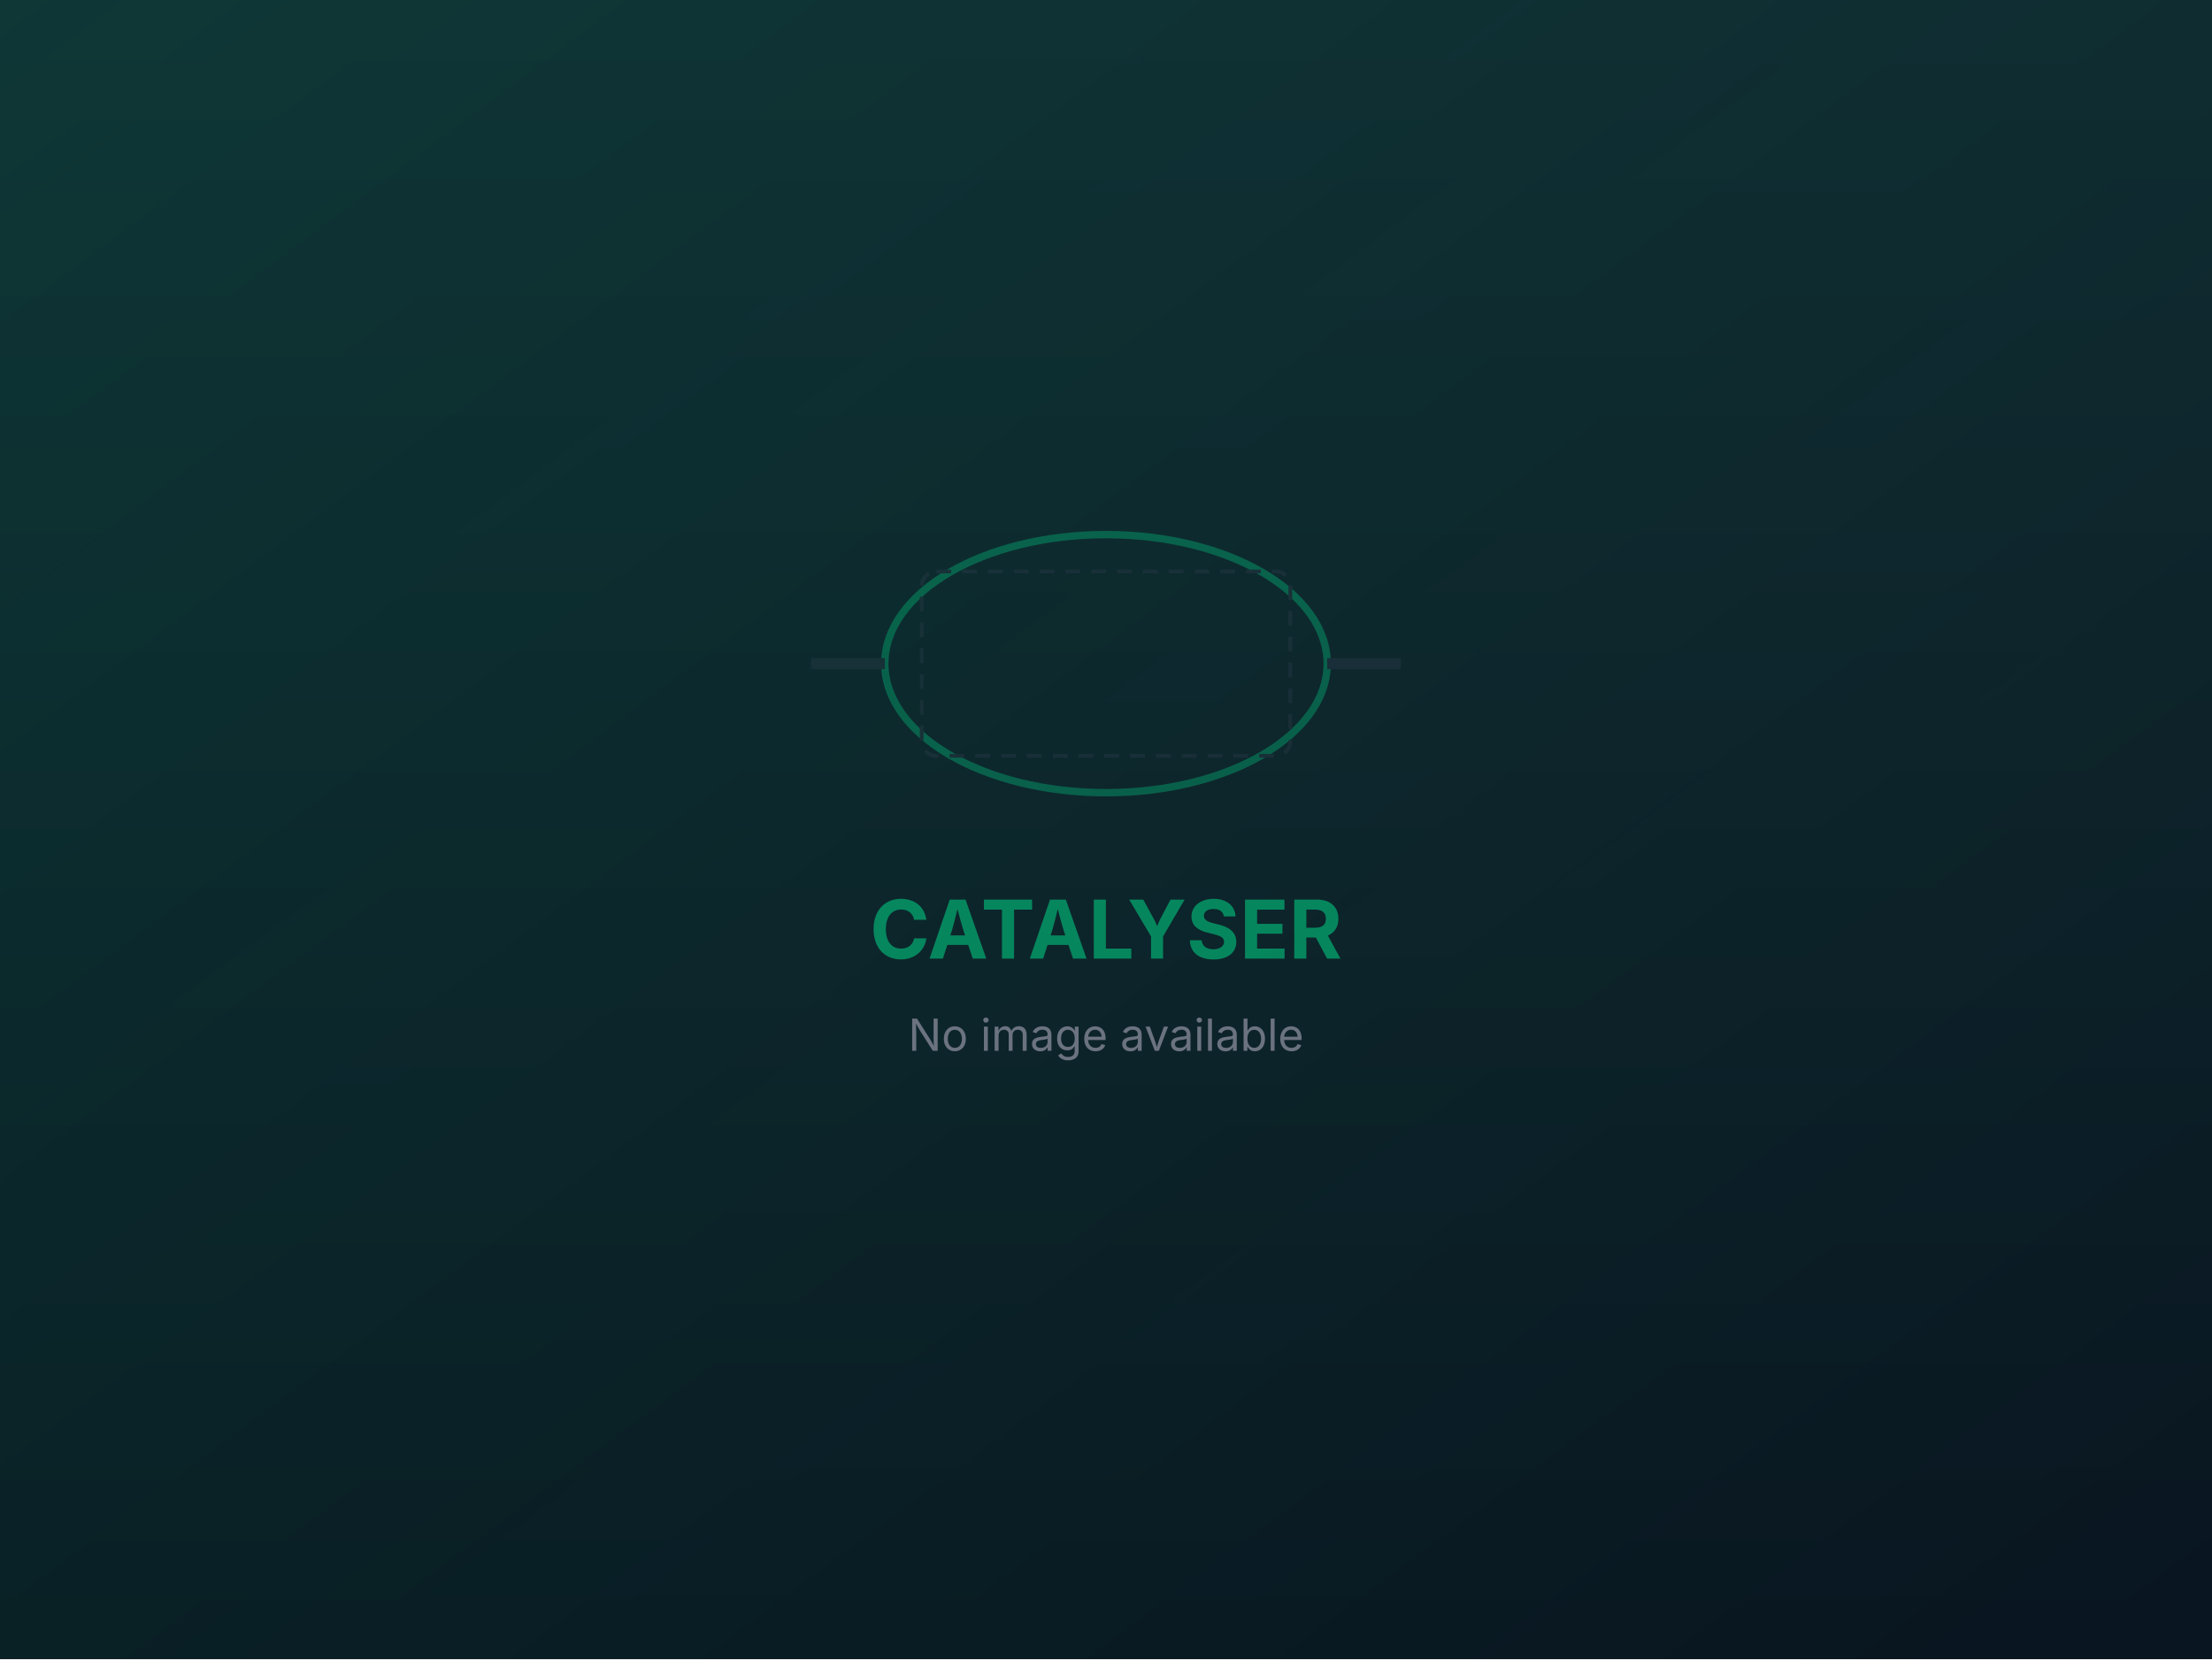
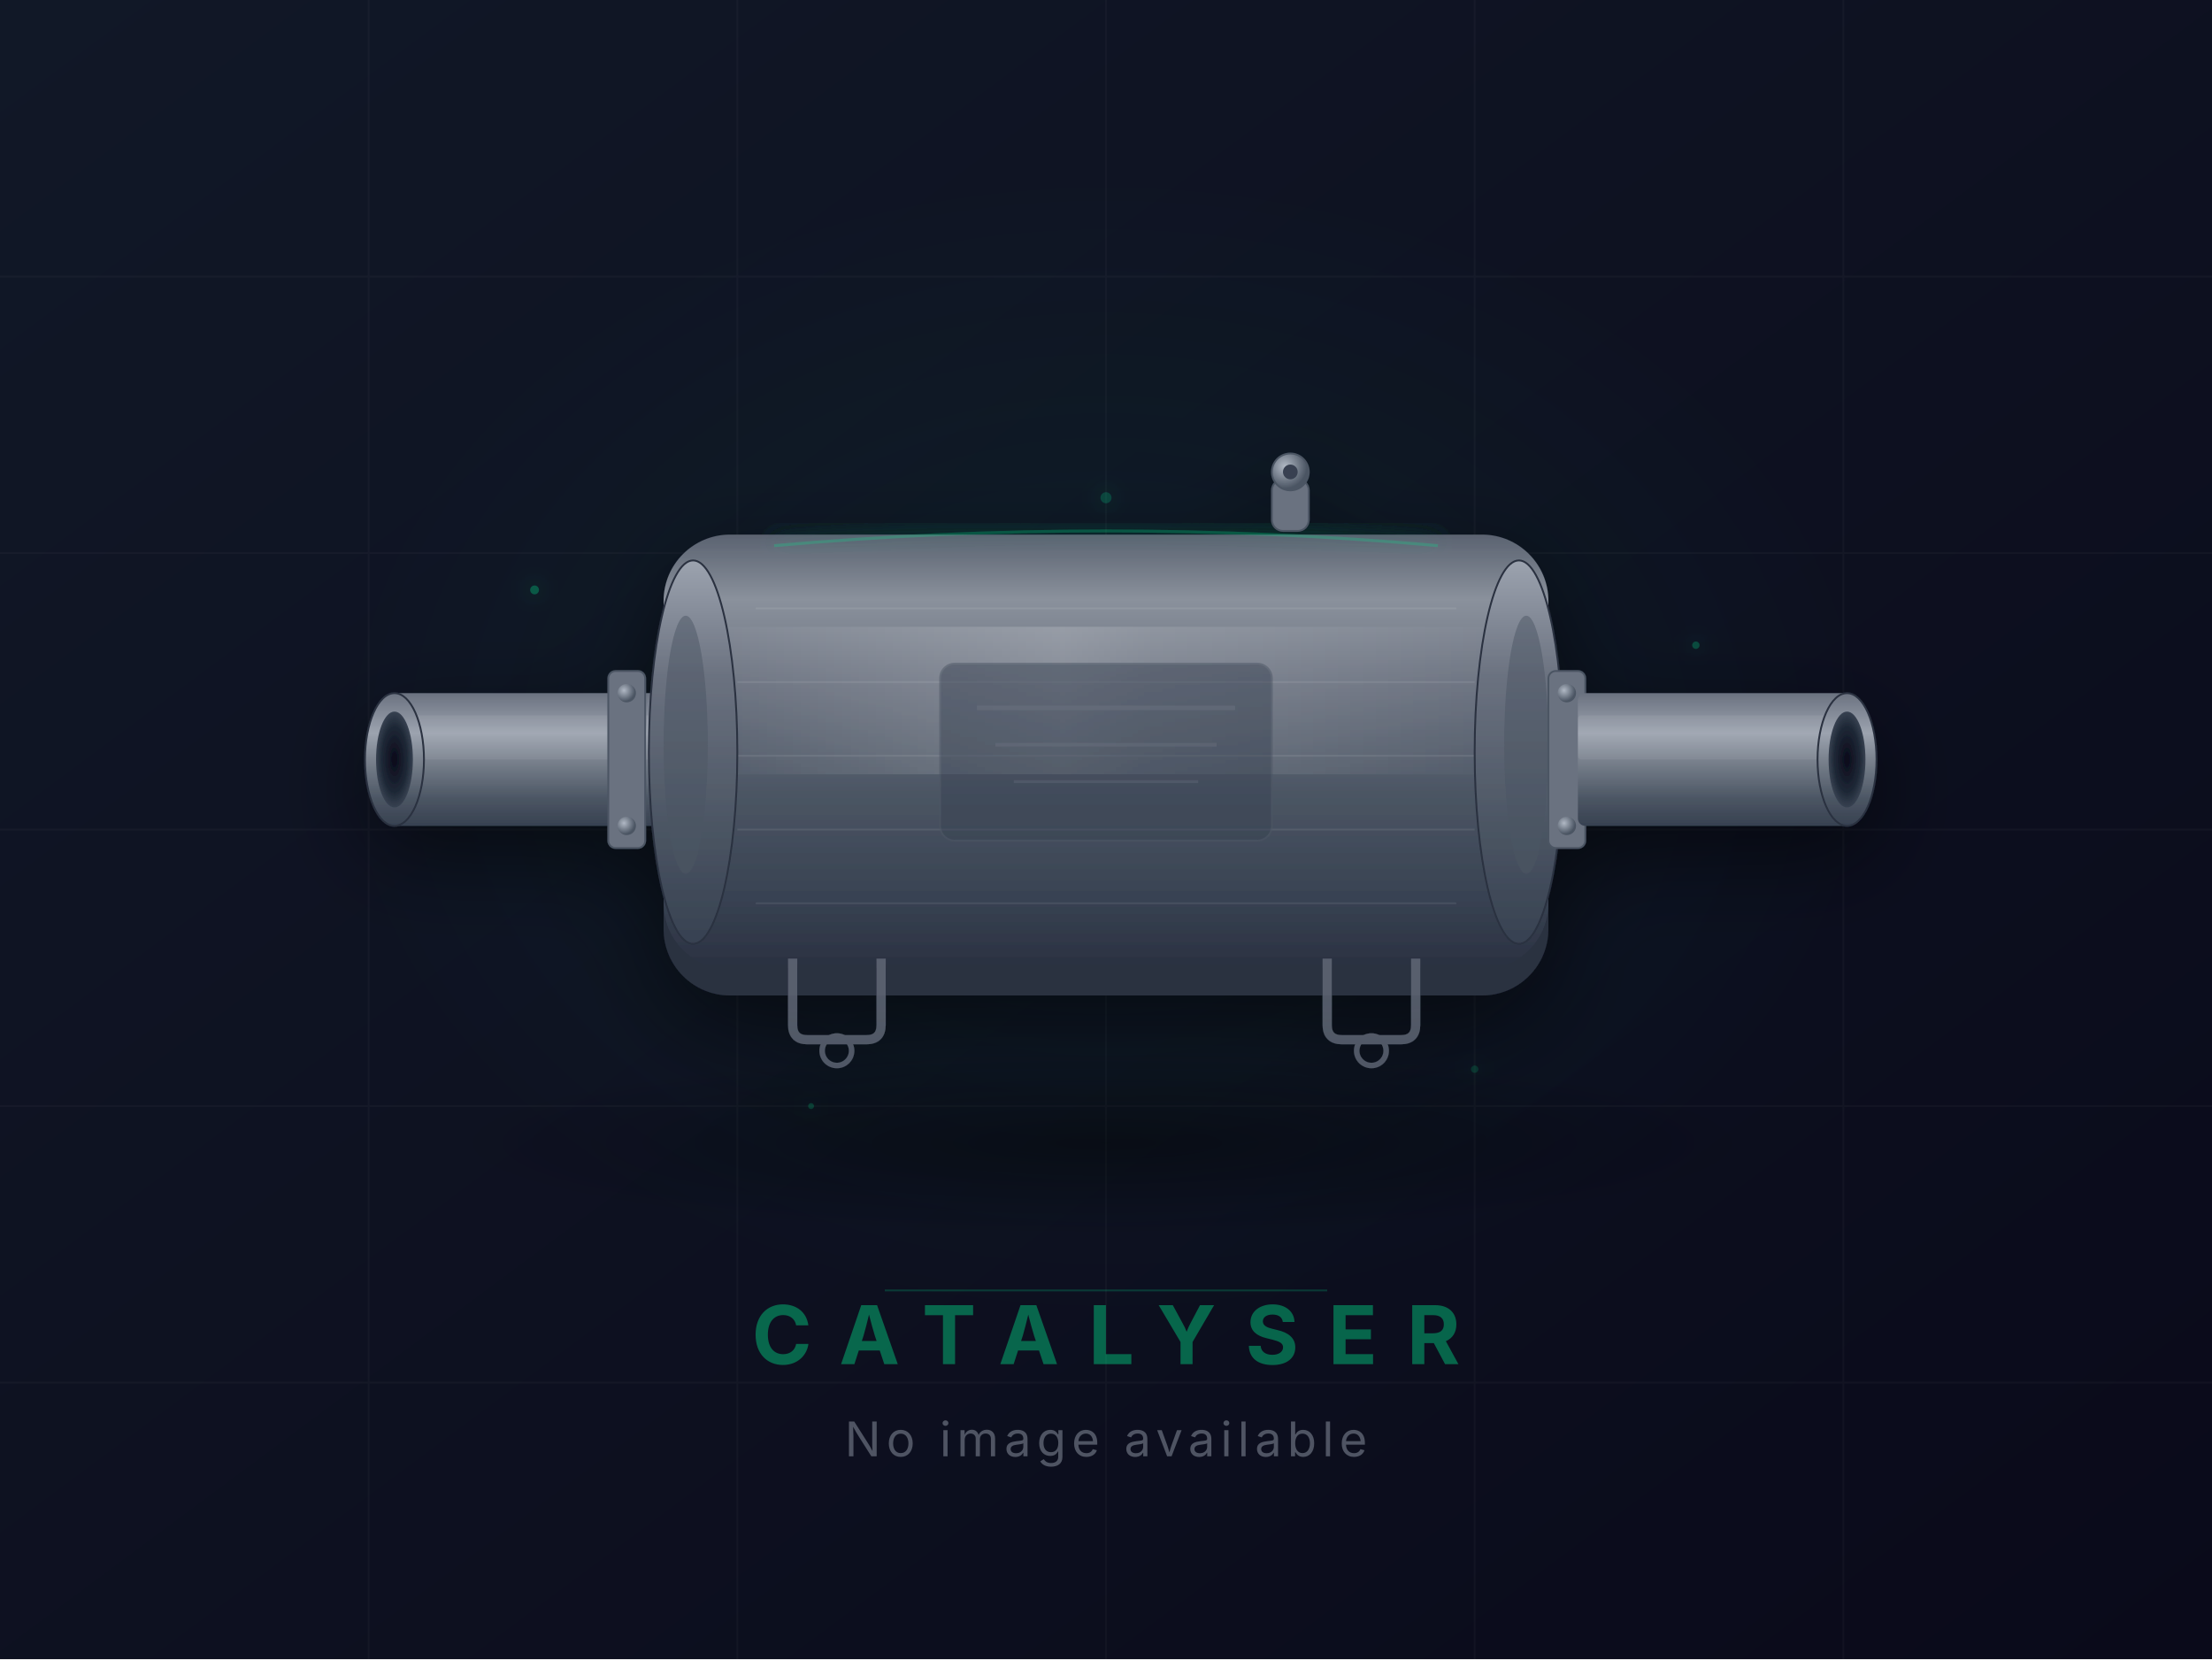
- <svg xmlns="http://www.w3.org/2000/svg" width="600" height="450">
+ <svg xmlns="http://www.w3.org/2000/svg" viewBox="0 0 600 450" width="600" height="450">
  <defs>
-     <linearGradient id="bg" x1="0" y1="0" x2="0" y2="1">
-       <stop offset="0%" stop-color="#111827" />
-       <stop offset="100%" stop-color="#0a0a1a" />
+     <linearGradient id="bgGrad" x1="0%" y1="0%" x2="100%" y2="100%">
+       <stop offset="0%" style="stop-color:#111827" />
+       <stop offset="100%" style="stop-color:#0a0a1a" />
    </linearGradient>
-     <linearGradient id="accent" x1="0" y1="0" x2="1" y2="1">
-       <stop offset="0%" stop-color="#00e88f" stop-opacity="0.15" />
-       <stop offset="100%" stop-color="#00e88f" stop-opacity="0.05" />
+     <radialGradient id="glowBg" cx="50%" cy="45%" r="35%">
+       <stop offset="0%" style="stop-color:#00e88f;stop-opacity:0.06" />
+       <stop offset="100%" style="stop-color:#00e88f;stop-opacity:0" />
+     </radialGradient>
+     <linearGradient id="bodyGrad" x1="0%" y1="0%" x2="0%" y2="100%">
+       <stop offset="0%" style="stop-color:#5a6270" />
+       <stop offset="15%" style="stop-color:#8a919c" />
+       <stop offset="35%" style="stop-color:#6b7280" />
+       <stop offset="60%" style="stop-color:#4b5563" />
+       <stop offset="85%" style="stop-color:#374151" />
+       <stop offset="100%" style="stop-color:#2a3040" />
+     </linearGradient>
+     <linearGradient id="bodyHighlight" x1="0%" y1="0%" x2="100%" y2="0%">
+       <stop offset="0%" style="stop-color:#ffffff;stop-opacity:0" />
+       <stop offset="20%" style="stop-color:#ffffff;stop-opacity:0.08" />
+       <stop offset="45%" style="stop-color:#ffffff;stop-opacity:0.18" />
+       <stop offset="55%" style="stop-color:#ffffff;stop-opacity:0.12" />
+       <stop offset="100%" style="stop-color:#ffffff;stop-opacity:0" />
+     </linearGradient>
+     <linearGradient id="shieldGrad" x1="0%" y1="0%" x2="0%" y2="100%">
+       <stop offset="0%" style="stop-color:#9ca3af" />
+       <stop offset="30%" style="stop-color:#6b7280" />
+       <stop offset="70%" style="stop-color:#4b5563" />
+       <stop offset="100%" style="stop-color:#374151" />
+     </linearGradient>
+     <linearGradient id="pipeGrad" x1="0%" y1="0%" x2="0%" y2="100%">
+       <stop offset="0%" style="stop-color:#6b7280" />
+       <stop offset="30%" style="stop-color:#9ca3af" />
+       <stop offset="50%" style="stop-color:#7a828e" />
+       <stop offset="80%" style="stop-color:#4b5563" />
+       <stop offset="100%" style="stop-color:#374151" />
+     </linearGradient>
+     <radialGradient id="pipeInner" cx="50%" cy="50%" r="50%">
+       <stop offset="0%" style="stop-color:#0a0a1a" />
+       <stop offset="70%" style="stop-color:#1f2937" />
+       <stop offset="100%" style="stop-color:#374151" />
+     </radialGradient>
+     <linearGradient id="accentGrad" x1="0%" y1="0%" x2="100%" y2="100%">
+       <stop offset="0%" style="stop-color:#00e88f;stop-opacity:0.5" />
+       <stop offset="100%" style="stop-color:#00e88f;stop-opacity:0" />
+     </linearGradient>
+     <linearGradient id="capTopGrad" x1="0%" y1="0%" x2="0%" y2="100%">
+       <stop offset="0%" style="stop-color:#8a919c" />
+       <stop offset="100%" style="stop-color:#5a6270" />
+     </linearGradient>
+     <filter id="shadow" x="-20%" y="-20%" width="140%" height="140%">
+       <feDropShadow dx="0" dy="8" stdDeviation="12" flood-color="#000000" flood-opacity="0.5" />
+     </filter>
+     <filter id="greenGlow" x="-50%" y="-50%" width="200%" height="200%">
+       <feGaussianBlur stdDeviation="3" result="blur" />
+       <feMerge>
+         <feMergeNode in="blur" />
+         <feMergeNode in="SourceGraphic" />
+       </feMerge>
+     </filter>
+     <filter id="noise">
+       <feTurbulence type="fractalNoise" baseFrequency="0.9" numOctaves="4" stitchTiles="stitch" result="noise" />
+       <feColorMatrix type="saturate" values="0" in="noise" result="grayNoise" />
+       <feBlend in="SourceGraphic" in2="grayNoise" mode="overlay" result="blended" />
+       <feComponentTransfer in="blended">
+         <feFuncA type="linear" slope="1" />
+       </feComponentTransfer>
+     </filter>
+     <radialGradient id="rivetGrad" cx="35%" cy="35%" r="60%">
+       <stop offset="0%" style="stop-color:#b0b8c4" />
+       <stop offset="100%" style="stop-color:#4b5563" />
+     </radialGradient>
+     <radialGradient id="floorShadow" cx="50%" cy="50%" r="50%">
+       <stop offset="0%" style="stop-color:#000000;stop-opacity:0.35" />
+       <stop offset="100%" style="stop-color:#000000;stop-opacity:0" />
+     </radialGradient>
+     <linearGradient id="weldGrad" x1="0%" y1="0%" x2="100%" y2="0%">
+       <stop offset="0%" style="stop-color:#00e88f;stop-opacity:0" />
+       <stop offset="30%" style="stop-color:#00e88f;stop-opacity:0.15" />
+       <stop offset="70%" style="stop-color:#00e88f;stop-opacity:0.15" />
+       <stop offset="100%" style="stop-color:#00e88f;stop-opacity:0" />
    </linearGradient>
  </defs>
-   <rect width="600" height="450" fill="url(#bg)" />
-   <rect x="0" y="0" width="600" height="450" fill="url(#accent)" />
-   <g transform="translate(300,180)" opacity="0.3">
-     <ellipse cx="0" cy="0" rx="60" ry="35" fill="none" stroke="#00e88f" stroke-width="2" />
-     <line x1="-80" y1="0" x2="-60" y2="0" stroke="#374151" stroke-width="3" />
-     <line x1="60" y1="0" x2="80" y2="0" stroke="#374151" stroke-width="3" />
-     <rect x="-50" y="-25" width="100" height="50" rx="4" fill="none" stroke="#374151" stroke-width="1" stroke-dasharray="4,3" />
+   <rect width="600" height="450" fill="url(#bgGrad)" />
+   <g opacity="0.03">
+     <line x1="0" y1="75" x2="600" y2="75" stroke="#ffffff" stroke-width="0.5" />
+     <line x1="0" y1="150" x2="600" y2="150" stroke="#ffffff" stroke-width="0.5" />
+     <line x1="0" y1="225" x2="600" y2="225" stroke="#ffffff" stroke-width="0.5" />
+     <line x1="0" y1="300" x2="600" y2="300" stroke="#ffffff" stroke-width="0.5" />
+     <line x1="0" y1="375" x2="600" y2="375" stroke="#ffffff" stroke-width="0.5" />
+     <line x1="100" y1="0" x2="100" y2="450" stroke="#ffffff" stroke-width="0.5" />
+     <line x1="200" y1="0" x2="200" y2="450" stroke="#ffffff" stroke-width="0.5" />
+     <line x1="300" y1="0" x2="300" y2="450" stroke="#ffffff" stroke-width="0.5" />
+     <line x1="400" y1="0" x2="400" y2="450" stroke="#ffffff" stroke-width="0.5" />
+     <line x1="500" y1="0" x2="500" y2="450" stroke="#ffffff" stroke-width="0.5" />
  </g>
-   <text x="300" y="260" text-anchor="middle" font-family="Inter, Arial, sans-serif" font-size="22" font-weight="700" fill="#00e88f" opacity="0.5">CATALYSER</text>
-   <text x="300" y="285" text-anchor="middle" font-family="Inter, Arial, sans-serif" font-size="12" fill="#6b7280">No image available</text>
+   <rect width="600" height="450" fill="url(#glowBg)" />
+   <ellipse cx="300" cy="310" rx="180" ry="25" fill="url(#floorShadow)" />
+   <g filter="url(#shadow)">
+     <g transform="translate(105, 180)">
+       <rect x="0" y="8" width="75" height="36" rx="2" fill="url(#pipeGrad)" />
+       <rect x="0" y="14" width="75" height="12" fill="white" opacity="0.06" rx="1" />
+       <ellipse cx="2" cy="26" rx="8" ry="18" fill="url(#pipeGrad)" stroke="#2a3040" stroke-width="0.5" />
+       <ellipse cx="2" cy="26" rx="5" ry="13" fill="url(#pipeInner)" />
+       <rect x="60" y="2" width="10" height="48" rx="2" fill="#6b7280" stroke="#4b5563" stroke-width="0.5" />
+       <circle cx="65" cy="8" r="2.5" fill="url(#rivetGrad)" />
+       <circle cx="65" cy="44" r="2.5" fill="url(#rivetGrad)" />
+     </g>
+     <g transform="translate(180, 130)">
+       <rect x="0" y="20" width="240" height="120" rx="18" fill="#2a3040" />
+       <rect x="0" y="15" width="240" height="118" rx="18" fill="url(#bodyGrad)" />
+       <rect x="5" y="40" width="230" height="40" rx="12" fill="url(#bodyHighlight)" />
+       <g opacity="0.08">
+         <line x1="25" y1="35" x2="215" y2="35" stroke="#ffffff" stroke-width="0.5" />
+         <line x1="20" y1="55" x2="220" y2="55" stroke="#ffffff" stroke-width="0.5" />
+         <line x1="20" y1="75" x2="220" y2="75" stroke="#ffffff" stroke-width="0.5" />
+         <line x1="20" y1="95" x2="220" y2="95" stroke="#ffffff" stroke-width="0.5" />
+         <line x1="25" y1="115" x2="215" y2="115" stroke="#ffffff" stroke-width="0.5" />
+       </g>
+       <line x1="10" y1="74" x2="230" y2="74" stroke="url(#weldGrad)" stroke-width="1.5" />
+       <path d="M30,18 Q120,10 210,18" stroke="#00e88f" stroke-width="0.8" fill="none" opacity="0.25" filter="url(#greenGlow)" />
+       <ellipse cx="8" cy="74" rx="12" ry="52" fill="url(#shieldGrad)" stroke="#2a3040" stroke-width="0.5" />
+       <ellipse cx="6" cy="72" rx="6" ry="35" fill="#4b5563" opacity="0.5" />
+       <ellipse cx="232" cy="74" rx="12" ry="52" fill="url(#shieldGrad)" stroke="#2a3040" stroke-width="0.5" />
+       <ellipse cx="234" cy="72" rx="6" ry="35" fill="#4b5563" opacity="0.5" />
+       <rect x="75" y="50" width="90" height="48" rx="4" fill="#374151" opacity="0.5" stroke="#4b5563" stroke-width="0.5" />
+       <line x1="85" y1="62" x2="155" y2="62" stroke="#6b7280" stroke-width="1.2" opacity="0.5" />
+       <line x1="90" y1="72" x2="150" y2="72" stroke="#6b7280" stroke-width="1" opacity="0.4" />
+       <line x1="95" y1="82" x2="145" y2="82" stroke="#6b7280" stroke-width="0.8" opacity="0.3" />
+       <g transform="translate(170, 12)">
+         <rect x="-5" y="-12" width="10" height="14" rx="3" fill="#6b7280" stroke="#4b5563" stroke-width="0.5" />
+         <circle cx="0" cy="-14" r="5" fill="url(#rivetGrad)" stroke="#4b5563" stroke-width="0.5" />
+         <circle cx="0" cy="-14" r="2" fill="#374151" />
+       </g>
+       <g opacity="0.7">
+         <path d="M35,130 L35,148 Q35,152 39,152 L55,152 Q59,152 59,148 L59,130" fill="none" stroke="#6b7280" stroke-width="2.5" />
+         <circle cx="47" cy="155" r="4" fill="none" stroke="#6b7280" stroke-width="1.5" />
+       </g>
+       <g opacity="0.7">
+         <path d="M180,130 L180,148 Q180,152 184,152 L200,152 Q204,152 204,148 L204,130" fill="none" stroke="#6b7280" stroke-width="2.5" />
+         <circle cx="192" cy="155" r="4" fill="none" stroke="#6b7280" stroke-width="1.5" />
+       </g>
+     </g>
+     <g transform="translate(420, 180)">
+       <rect x="0" y="2" width="10" height="48" rx="2" fill="#6b7280" stroke="#4b5563" stroke-width="0.5" />
+       <circle cx="5" cy="8" r="2.5" fill="url(#rivetGrad)" />
+       <circle cx="5" cy="44" r="2.5" fill="url(#rivetGrad)" />
+       <rect x="8" y="8" width="75" height="36" rx="2" fill="url(#pipeGrad)" />
+       <rect x="8" y="14" width="75" height="12" fill="white" opacity="0.06" rx="1" />
+       <ellipse cx="81" cy="26" rx="8" ry="18" fill="url(#pipeGrad)" stroke="#2a3040" stroke-width="0.5" />
+       <ellipse cx="81" cy="26" rx="5" ry="13" fill="url(#pipeInner)" />
+     </g>
+   </g>
+   <g filter="url(#greenGlow)">
+     <circle cx="145" cy="160" r="1.2" fill="#00e88f" opacity="0.3">
+       <animate attributeName="opacity" values="0.3;0.1;0.3" dur="3s" repeatCount="indefinite" />
+     </circle>
+     <circle cx="460" cy="175" r="1" fill="#00e88f" opacity="0.25">
+       <animate attributeName="opacity" values="0.25;0.08;0.25" dur="4s" repeatCount="indefinite" />
+     </circle>
+     <circle cx="300" cy="135" r="1.5" fill="#00e88f" opacity="0.2">
+       <animate attributeName="opacity" values="0.2;0.05;0.2" dur="3.5s" repeatCount="indefinite" />
+     </circle>
+     <circle cx="220" cy="300" r="0.8" fill="#00e88f" opacity="0.2">
+       <animate attributeName="opacity" values="0.2;0.06;0.2" dur="2.8s" repeatCount="indefinite" />
+     </circle>
+     <circle cx="400" cy="290" r="1" fill="#00e88f" opacity="0.15">
+       <animate attributeName="opacity" values="0.15;0.04;0.15" dur="3.2s" repeatCount="indefinite" />
+     </circle>
+   </g>
+   <text x="300" y="370" text-anchor="middle" font-family="'Inter', 'SF Pro Display', -apple-system, BlinkMacSystemFont, 'Segoe UI', Helvetica, Arial, sans-serif" font-size="22" font-weight="700" letter-spacing="8" fill="#00e88f" opacity="0.4">CATALYSER</text>
+   <text x="300" y="395" text-anchor="middle" font-family="'Inter', 'SF Pro Display', -apple-system, BlinkMacSystemFont, 'Segoe UI', Helvetica, Arial, sans-serif" font-size="13" font-weight="400" letter-spacing="1.5" fill="#6b7280" opacity="0.7">No image available</text>
+   <line x1="240" y1="350" x2="360" y2="350" stroke="#00e88f" stroke-width="0.5" opacity="0.2" />
</svg>
